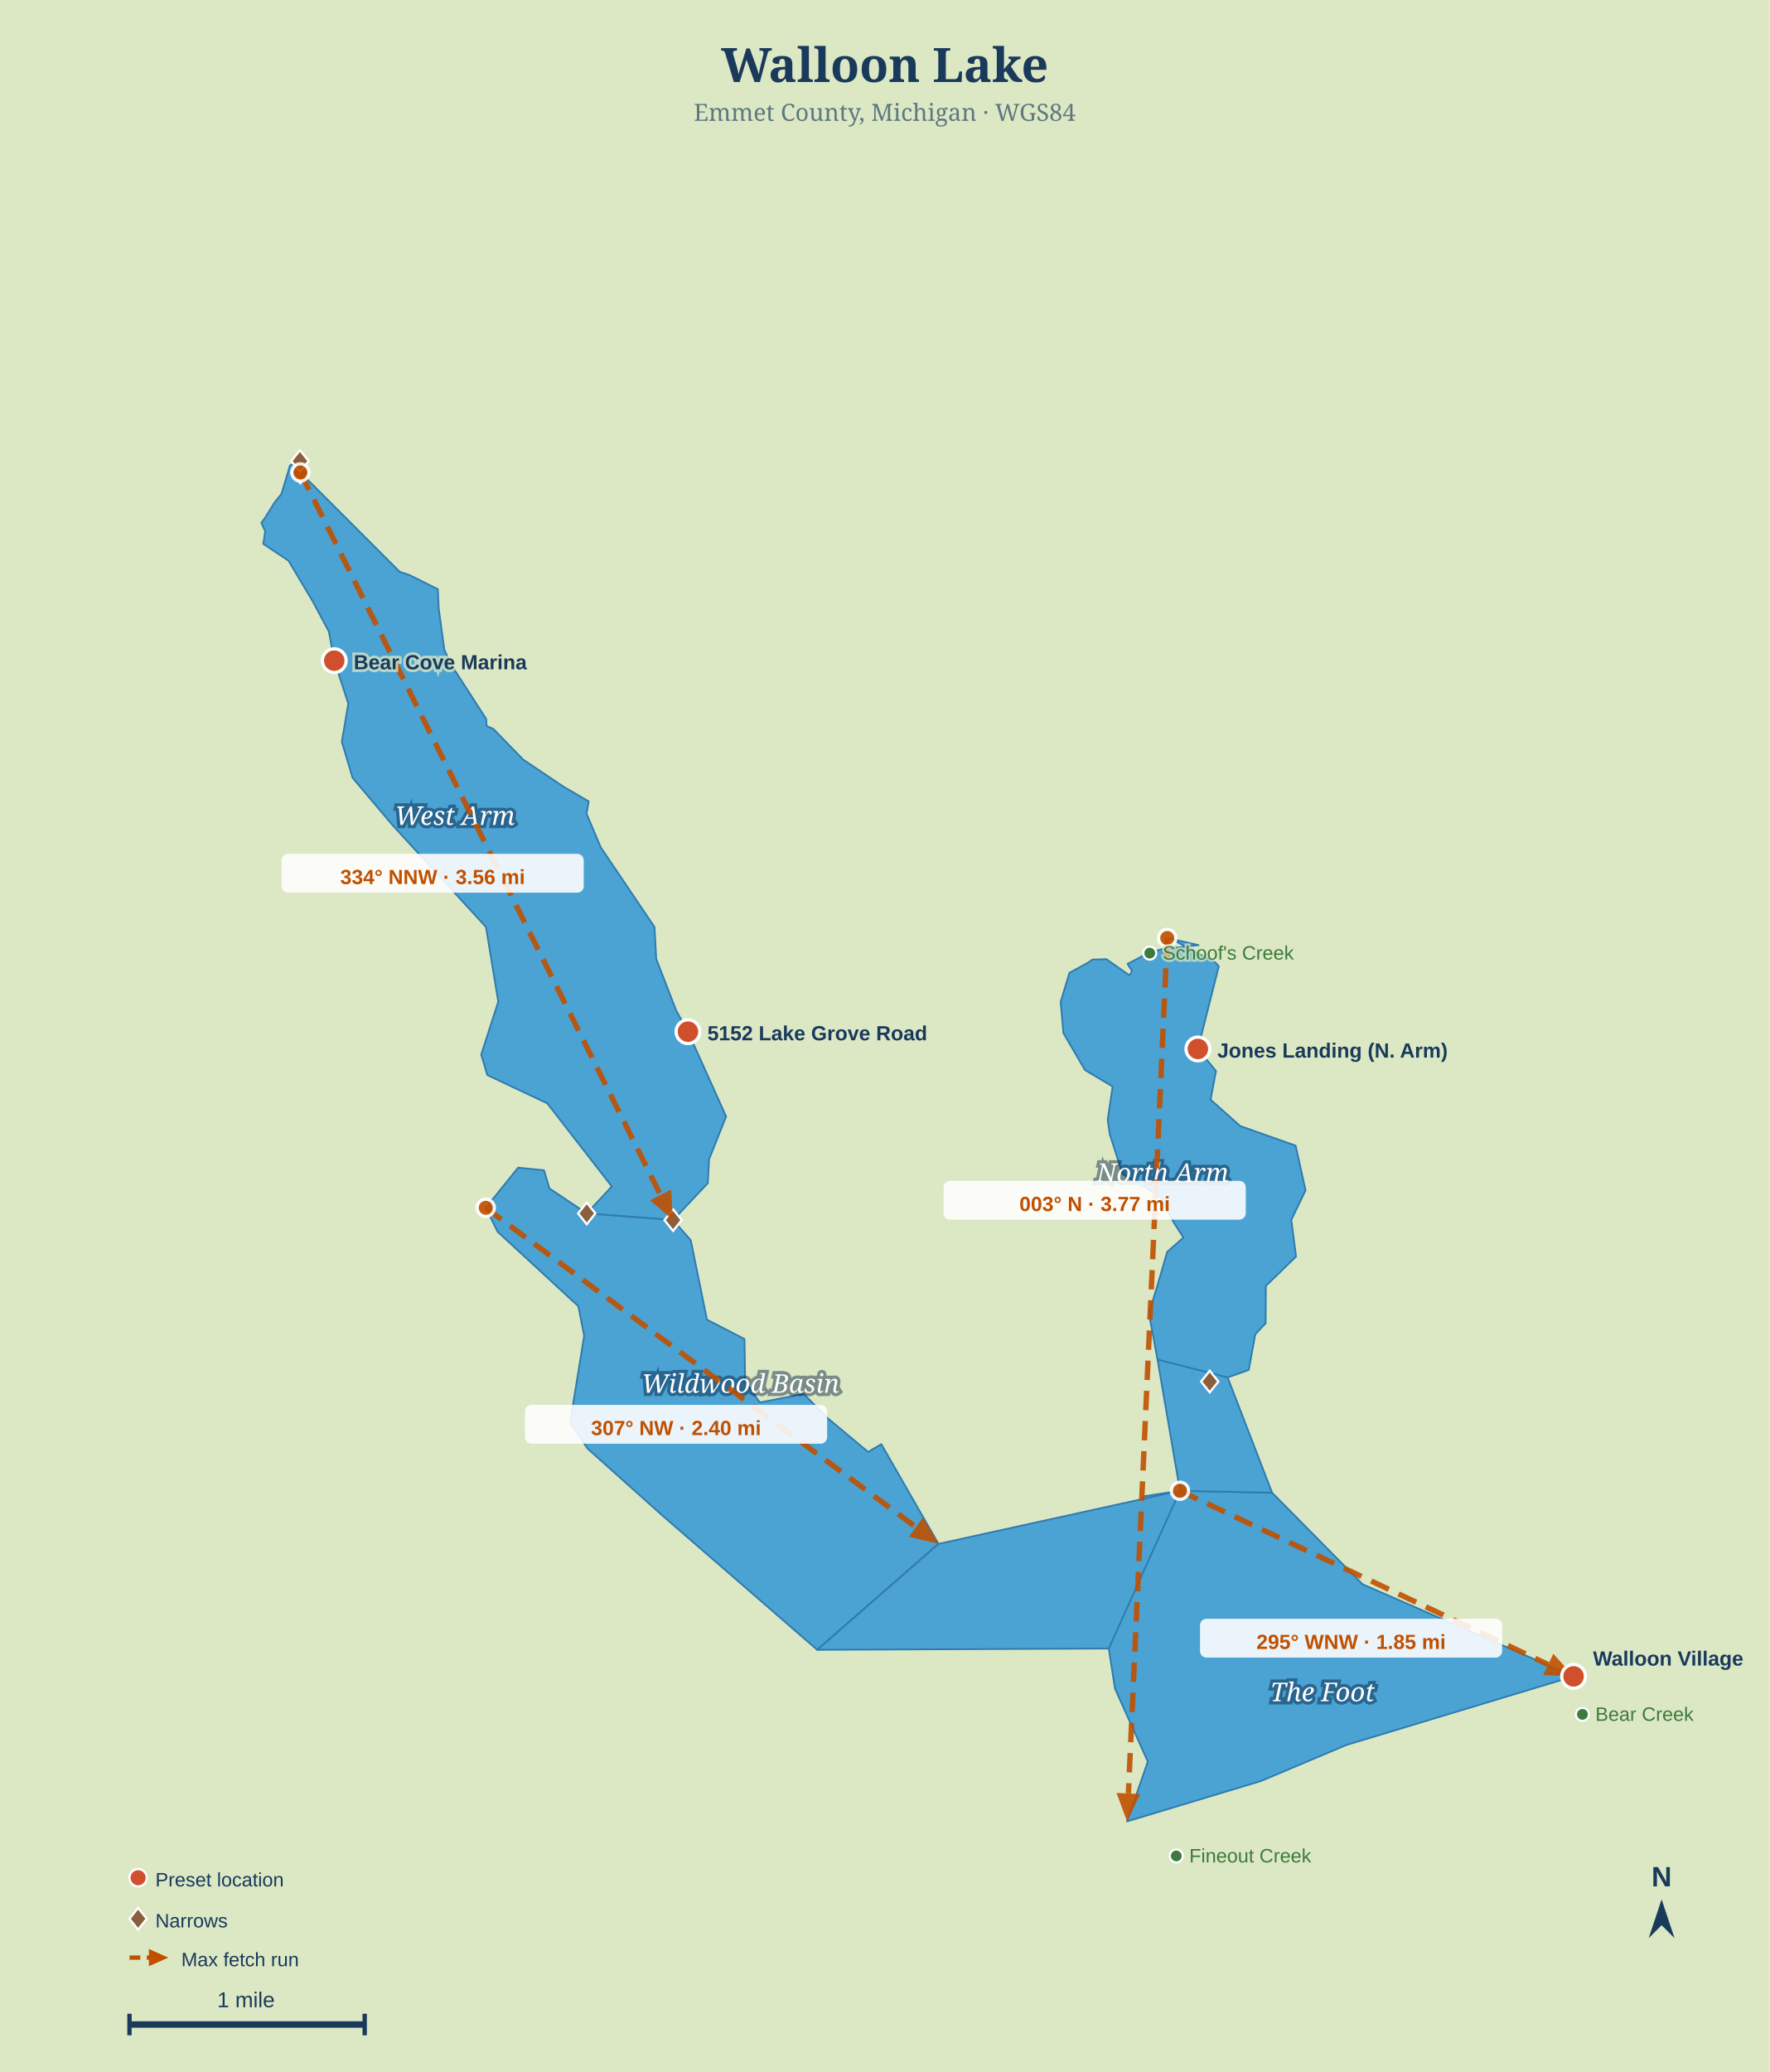
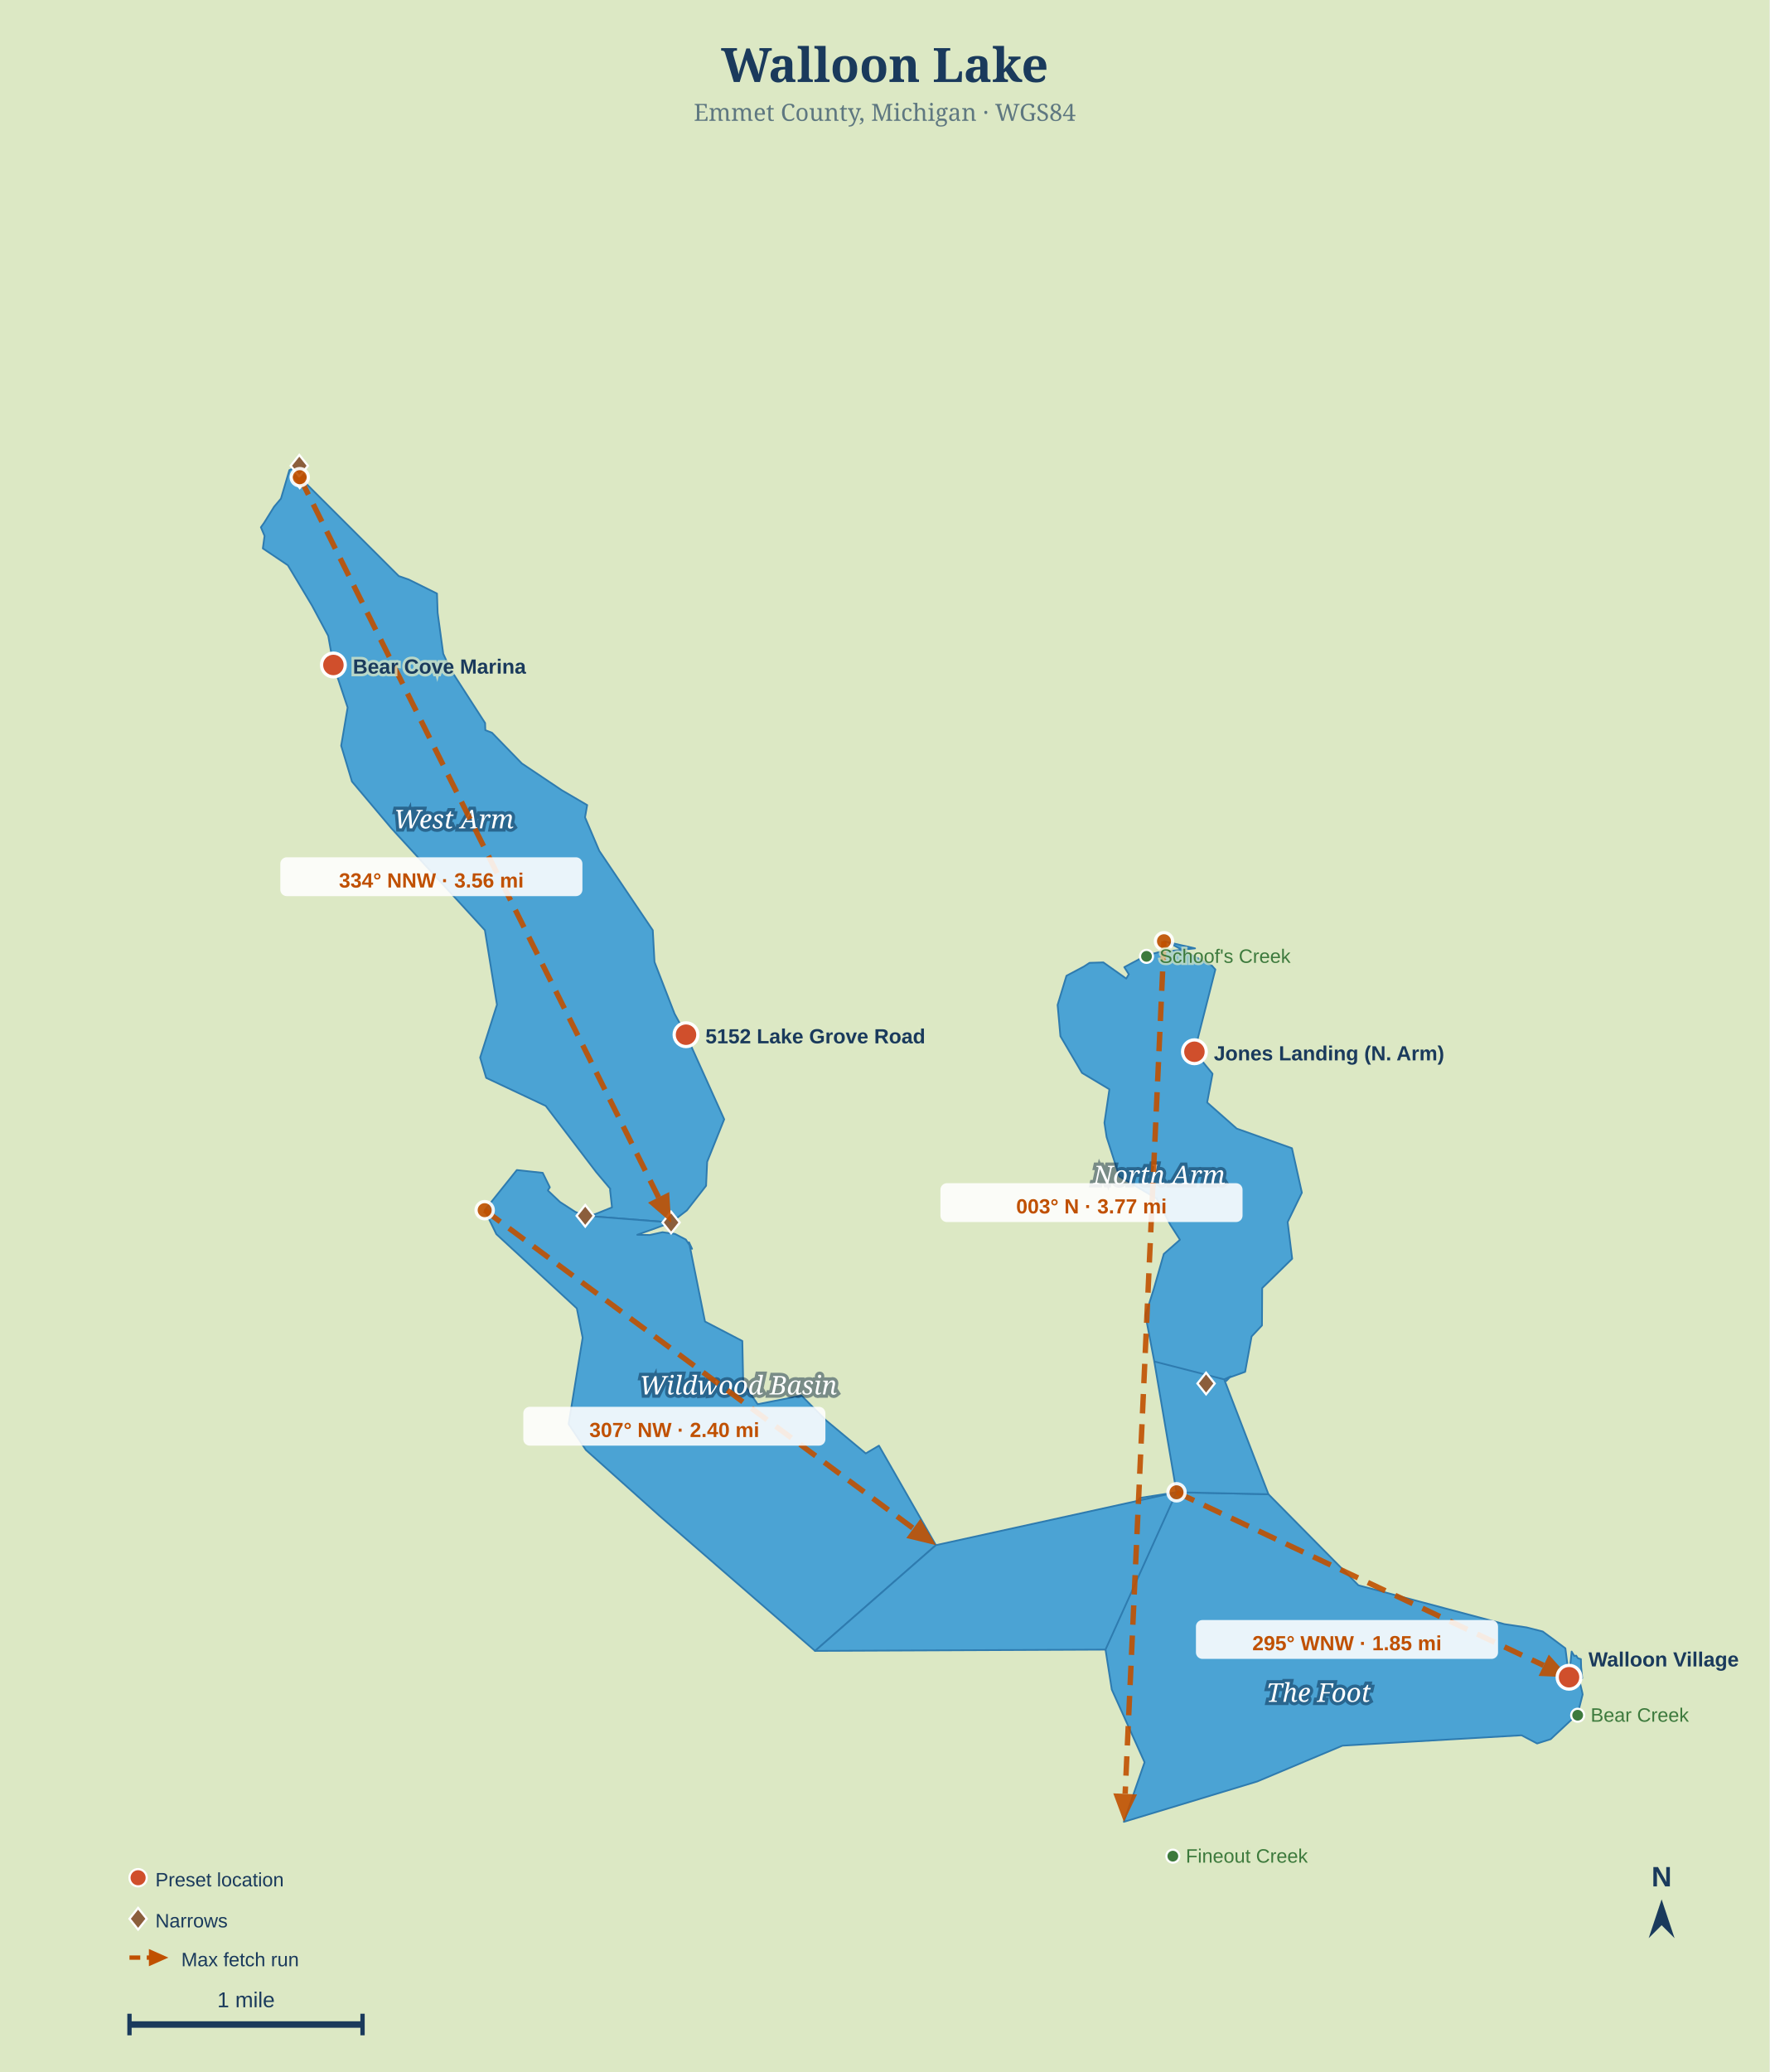
<svg xmlns="http://www.w3.org/2000/svg" width="820" height="960" viewBox="0 0 820 960">
  <rect width="820" height="960" fill="#dce8c4" />
-   <polygon id="west_arm" points="311.9,565.3 328.0,548.2 328.6,537.1 336.5,517.3 318.8,478.0 313.4,468.3 304.1,444.3 303.3,429.5 278.4,392.6 271.8,377.0 272.8,371.3 261.0,364.4 242.4,351.9 228.6,337.7 225.5,336.4 225.3,333.1 209.1,308.0 205.9,301.0 203.3,281.9 202.9,273.0 189.9,266.5 185.2,264.9 139.2,218.9 139.0,213.6 134.4,215.6 130.4,228.9 127.3,232.7 122.7,240.1 121.1,242.2 122.9,246.2 122.0,252.0 133.7,259.8 144.9,278.6 152.4,292.6 154.9,306.1 161.4,326.0 158.4,343.7 163.4,360.4 181.8,382.2 225.2,429.5 230.9,464.1 223.0,488.6 225.8,498.1 253.6,511.2 283.5,549.7 271.9,562.2" fill="#4BA3D4" stroke="#2E7BAF" stroke-width="0.8" stroke-linejoin="round" />
-   <polygon id="north_arm" points="542.5,434.9 540.9,434.6 555.4,437.9 538.5,439.8 532.6,441.3 522.5,446.6 524.6,449.9 523.4,451.9 512.7,444.4 506.3,444.6 503.7,446.3 495.6,450.7 491.5,464.2 492.8,478.7 502.8,495.8 515.6,503.4 513.3,518.9 514.3,525.6 520.2,544.0 537.5,554.2 543.9,566.4 548.4,573.4 540.9,580.0 536.2,596.1 532.4,608.5 536.4,629.9 560.6,640.1 568.9,638.2 578.7,634.7 581.7,618.2 586.5,613.1 586.6,595.8 600.6,582.2 598.4,565.2 605.0,551.5 600.4,530.8 574.7,521.7 561.0,509.5 563.5,496.2 555.1,486.0 564.8,447.7 563.2,445.9" fill="#4BA3D4" stroke="#2E7BAF" stroke-width="0.8" stroke-linejoin="round" />
-   <polygon id="the_foot" points="729.2,776.7 631.4,734.0 589.5,691.6 546.8,690.7 529.8,693.3 505.3,726.2 502.3,744.4 513.8,763.8 516.7,782.4 531.9,816.2 522.3,843.9 584.3,825.2 623.9,808.5" fill="#4BA3D4" stroke="#2E7BAF" stroke-width="0.8" stroke-linejoin="round" />
-   <polygon id="wildwood" points="311.9,565.3 320.1,574.6 327.6,611.4 345.0,620.4 345.3,640.0 352.1,649.8 372.4,645.8 383.7,657.2 402.3,672.7 408.4,669.1 434.9,715.3 378.7,764.4 306.4,701.7 272.2,671.1 264.2,659.0 270.7,618.9 268.0,605.2 230.6,570.7 225.1,559.6 240.1,541.0 252.1,542.2 254.6,550.6 271.9,562.2" fill="#4BA3D4" stroke="#2E7BAF" stroke-width="0.8" stroke-linejoin="round" />
-   <polygon id="channel" points="378.7,764.4 513.8,763.8 546.8,690.7 434.9,715.3" fill="#4BA3D4" stroke="#2E7BAF" stroke-width="0.8" stroke-linejoin="round" />
-   <polygon id="na_foot_connector" points="536.4,629.9 568.9,638.2 589.5,691.6 546.8,690.7" fill="#4BA3D4" stroke="#2E7BAF" stroke-width="0.8" stroke-linejoin="round" />
-   <text x="210.8" y="382.2" font-family="Georgia, serif" font-size="12" font-style="italic" fill="white" stroke="rgba(0,30,60,0.45)" stroke-width="3" paint-order="stroke" text-anchor="middle">West Arm</text>
-   <text x="538.8" y="547.6" font-family="Georgia, serif" font-size="12" font-style="italic" fill="white" stroke="rgba(0,30,60,0.45)" stroke-width="3" paint-order="stroke" text-anchor="middle">North Arm</text>
-   <text x="612.8" y="788.2" font-family="Georgia, serif" font-size="12" font-style="italic" fill="white" stroke="rgba(0,30,60,0.45)" stroke-width="3" paint-order="stroke" text-anchor="middle">The Foot</text>
-   <text x="343.1" y="645.3" font-family="Georgia, serif" font-size="12" font-style="italic" fill="white" stroke="rgba(0,30,60,0.45)" stroke-width="3" paint-order="stroke" text-anchor="middle">Wildwood Basin</text>
-   <polygon points="311.9,560.3 315.9,565.3 311.9,570.3 307.9,565.3" fill="#8B5E3C" stroke="white" stroke-width="1" />
-   <polygon points="271.9,557.2 275.9,562.2 271.9,567.2 267.9,562.2" fill="#8B5E3C" stroke="white" stroke-width="1" />
-   <polygon points="560.6,635.1 564.6,640.1 560.6,645.1 556.6,640.1" fill="#8B5E3C" stroke="white" stroke-width="1" />
-   <polygon points="139.2,213.9 143.2,218.9 139.2,223.9 135.2,218.9" fill="#8B5E3C" stroke="white" stroke-width="1" />
-   <polygon points="139.0,208.6 143.0,213.6 139.0,218.6 135.0,213.6" fill="#8B5E3C" stroke="white" stroke-width="1" />
-   <line x1="139.2" y1="218.9" x2="306.1" y2="553.7" stroke="#C05000" stroke-width="2.5" stroke-dasharray="9,5" opacity="0.9" />
-   <polygon points="311.9,565.3 301.2,556.1 311.0,551.2" fill="#C05000" opacity="0.9" />
-   <circle cx="139.2" cy="218.9" r="4" fill="#C05000" stroke="white" stroke-width="1.5" opacity="0.9" />
-   <rect x="130.5" y="395.6" width="140" height="18" rx="3" fill="white" opacity="0.88" />
-   <text x="200.5" y="409.6" text-anchor="middle" font-family="Arial, sans-serif" font-size="9.5" font-weight="bold" fill="#C05000">334° NNW  ·  3.56 mi</text>
-   <line x1="225.1" y1="559.6" x2="424.5" y2="707.6" stroke="#C05000" stroke-width="2.5" stroke-dasharray="9,5" opacity="0.9" />
-   <polygon points="434.9,715.3 421.2,712.0 427.7,703.1" fill="#C05000" opacity="0.9" />
-   <circle cx="225.1" cy="559.6" r="4" fill="#C05000" stroke="white" stroke-width="1.5" opacity="0.9" />
-   <rect x="243.3" y="650.9" width="140" height="18" rx="3" fill="white" opacity="0.88" />
-   <text x="313.3" y="664.9" text-anchor="middle" font-family="Arial, sans-serif" font-size="9.5" font-weight="bold" fill="#C05000">307° NW  ·  2.40 mi</text>
-   <line x1="546.8" y1="690.7" x2="717.4" y2="771.2" stroke="#C05000" stroke-width="2.5" stroke-dasharray="9,5" opacity="0.9" />
-   <polygon points="729.2,776.7 715.1,776.1 719.8,766.2" fill="#C05000" opacity="0.9" />
-   <circle cx="546.8" cy="690.7" r="4" fill="#C05000" stroke="white" stroke-width="1.5" opacity="0.9" />
-   <rect x="556.1" y="750.0" width="140" height="18" rx="3" fill="white" opacity="0.88" />
-   <text x="626.1" y="764.0" text-anchor="middle" font-family="Arial, sans-serif" font-size="9.5" font-weight="bold" fill="#C05000">295° WNW  ·  1.85 mi</text>
-   <line x1="540.9" y1="434.6" x2="522.9" y2="830.9" stroke="#C05000" stroke-width="2.5" stroke-dasharray="9,5" opacity="0.9" />
-   <polygon points="522.3,843.9 517.4,830.7 528.4,831.2" fill="#C05000" opacity="0.9" />
-   <circle cx="540.9" cy="434.6" r="4" fill="#C05000" stroke="white" stroke-width="1.5" opacity="0.9" />
-   <rect x="437.3" y="547.1" width="140" height="18" rx="3" fill="white" opacity="0.88" />
-   <text x="507.3" y="561.1" text-anchor="middle" font-family="Arial, sans-serif" font-size="9.5" font-weight="bold" fill="#C05000">003° N  ·  3.77 mi</text>
-   <circle cx="318.8" cy="478.0" r="5.5" fill="#d04f2c" stroke="white" stroke-width="1.5" />
-   <text x="327.8" y="482.0" font-family="Arial, sans-serif" font-size="9.5" font-weight="bold" fill="#1a3a5c" stroke="rgba(220,232,196,0.75)" stroke-width="2.5" paint-order="stroke">5152 Lake Grove Road</text>
-   <circle cx="154.9" cy="306.1" r="5.5" fill="#d04f2c" stroke="white" stroke-width="1.5" />
-   <text x="163.9" y="310.1" font-family="Arial, sans-serif" font-size="9.5" font-weight="bold" fill="#1a3a5c" stroke="rgba(220,232,196,0.75)" stroke-width="2.5" paint-order="stroke">Bear Cove Marina</text>
-   <circle cx="729.2" cy="776.7" r="5.5" fill="#d04f2c" stroke="white" stroke-width="1.5" />
-   <text x="738.2" y="771.7" font-family="Arial, sans-serif" font-size="9.5" font-weight="bold" fill="#1a3a5c" stroke="rgba(220,232,196,0.75)" stroke-width="2.5" paint-order="stroke">Walloon Village</text>
-   <circle cx="555.1" cy="486.0" r="5.5" fill="#d04f2c" stroke="white" stroke-width="1.5" />
-   <text x="564.1" y="490.0" font-family="Arial, sans-serif" font-size="9.5" font-weight="bold" fill="#1a3a5c" stroke="rgba(220,232,196,0.75)" stroke-width="2.5" paint-order="stroke">Jones Landing (N. Arm)</text>
-   <circle cx="532.8" cy="441.6" r="3" fill="#3d7a3d" stroke="white" stroke-width="1" />
-   <text x="538.8" y="444.6" font-family="Arial, sans-serif" font-size="9" fill="#3d7a3d" stroke="rgba(220,232,196,0.7)" stroke-width="2" paint-order="stroke">Schoof's Creek</text>
-   <circle cx="545.1" cy="859.9" r="3" fill="#3d7a3d" stroke="white" stroke-width="1" />
-   <text x="551.1" y="862.9" font-family="Arial, sans-serif" font-size="9" fill="#3d7a3d" stroke="rgba(220,232,196,0.7)" stroke-width="2" paint-order="stroke">Fineout Creek</text>
-   <circle cx="733.3" cy="794.3" r="3" fill="#3d7a3d" stroke="white" stroke-width="1" />
-   <text x="739.3" y="797.3" font-family="Arial, sans-serif" font-size="9" fill="#3d7a3d" stroke="rgba(220,232,196,0.7)" stroke-width="2" paint-order="stroke">Bear Creek</text>
+   <polygon id="west_arm" points="311.0,566.4 318.3,560.8 327.2,549.4 327.7,538.3 335.6,518.6 317.9,479.4 312.6,469.7 303.3,445.7 302.5,431.0 277.7,394.2 271.1,378.7 272.1,373.0 260.3,366.1 241.8,353.7 228.0,339.5 224.9,338.3 224.8,335.0 208.6,309.9 205.4,302.9 202.8,283.9 202.5,275.0 189.4,268.5 184.8,266.9 138.9,221.1 138.7,215.8 134.1,217.8 130.2,231.0 127.0,234.8 122.4,242.2 120.9,244.3 122.6,248.3 121.8,254.1 133.4,261.9 144.6,280.6 152.1,294.6 154.5,308.1 161.1,327.8 158.1,345.5 163.1,362.1 181.4,383.8 224.7,431.0 230.3,465.5 222.5,490.0 225.3,499.4 252.9,512.4 276.3,543.1 282.8,550.8 282.7,551.3 283.6,559.4 275.9,562.5 271.6,563.5 271.2,563.3" fill="#4BA3D4" stroke="#2E7BAF" stroke-width="0.8" stroke-linejoin="round" />
+   <polygon id="north_arm" points="540.9,436.4 539.4,436.1 553.8,439.4 536.9,441.2 531.1,442.7 521.0,448.1 523.1,451.4 521.9,453.4 511.3,445.9 504.9,446.1 502.3,447.8 494.2,452.1 490.1,465.6 491.4,480.1 501.4,497.1 514.1,504.7 511.8,520.2 512.8,526.8 518.7,545.1 536.0,555.3 542.3,567.4 546.8,574.4 539.3,581.0 534.7,597.1 530.8,609.4 534.9,630.8 539.5,634.7 544.7,638.3 549.7,640.4 546.0,643.3 544.1,648.1 558.9,641.0 569.4,651.6 567.1,641.6 563.9,640.3 568.3,639.8 570.3,637.7 567.3,639.1 577.0,635.6 580.0,619.2 584.8,614.1 584.9,596.8 598.8,583.2 596.7,566.2 603.3,552.6 598.7,532.0 573.1,522.9 559.4,510.8 561.9,497.5 553.5,487.3 563.2,449.2 561.6,447.4" fill="#4BA3D4" stroke="#2E7BAF" stroke-width="0.8" stroke-linejoin="round" />
+   <polygon id="the_foot" points="727.1,777.1 725.4,763.7 721.0,760.4 714.9,755.9 707.4,754.0 697.2,752.5 629.5,734.5 587.8,692.3 545.2,691.4 528.3,694.0 503.9,726.8 500.9,744.9 512.3,764.3 515.2,782.8 530.4,816.5 520.8,844.1 582.6,825.4 622.1,808.8 705.1,804.0 712.3,807.8 718.6,805.8 731.1,794.1 733.4,785.1 733.2,784.0 731.8,778.3 733.2,777.5 732.7,772.3 732.6,768.7 731.2,768.3 730.4,767.1 729.5,767.2 728.3,765.2" fill="#4BA3D4" stroke="#2E7BAF" stroke-width="0.8" stroke-linejoin="round" />
+   <polygon id="wildwood" points="311.0,566.4 304.0,569.0 295.3,572.1 301.1,572.2 307.0,570.9 312.8,571.7 317.8,574.3 320.7,578.6 319.3,575.6 326.7,612.3 344.0,621.3 344.4,640.9 351.1,650.6 371.4,646.6 382.7,658.0 401.2,673.4 407.3,669.8 433.7,715.9 377.7,764.9 305.6,702.3 271.5,671.8 263.5,659.8 270.0,619.8 267.3,606.2 230.0,571.8 224.6,560.7 239.5,542.1 251.5,543.4 254.8,550.1 253.9,551.5 254.0,551.7 259.5,556.9 266.6,561.5 271.2,563.3" fill="#4BA3D4" stroke="#2E7BAF" stroke-width="0.8" stroke-linejoin="round" />
+   <polygon id="channel" points="377.7,764.9 512.3,764.3 545.2,691.4 433.7,715.9" fill="#4BA3D4" stroke="#2E7BAF" stroke-width="0.8" stroke-linejoin="round" />
+   <polygon id="na_foot_connector" points="534.9,630.8 567.3,639.1 587.8,692.3 545.2,691.4" fill="#4BA3D4" stroke="#2E7BAF" stroke-width="0.8" stroke-linejoin="round" />
+   <text x="210.3" y="383.8" font-family="Georgia, serif" font-size="12" font-style="italic" fill="white" stroke="rgba(0,30,60,0.45)" stroke-width="3" paint-order="stroke" text-anchor="middle">West Arm</text>
+   <text x="537.2" y="548.7" font-family="Georgia, serif" font-size="12" font-style="italic" fill="white" stroke="rgba(0,30,60,0.45)" stroke-width="3" paint-order="stroke" text-anchor="middle">North Arm</text>
+   <text x="611.0" y="788.5" font-family="Georgia, serif" font-size="12" font-style="italic" fill="white" stroke="rgba(0,30,60,0.45)" stroke-width="3" paint-order="stroke" text-anchor="middle">The Foot</text>
+   <text x="342.1" y="646.1" font-family="Georgia, serif" font-size="12" font-style="italic" fill="white" stroke="rgba(0,30,60,0.45)" stroke-width="3" paint-order="stroke" text-anchor="middle">Wildwood Basin</text>
+   <polygon points="311.0,561.4 315.0,566.4 311.0,571.4 307.0,566.4" fill="#8B5E3C" stroke="white" stroke-width="1" />
+   <polygon points="271.2,558.3 275.2,563.3 271.2,568.3 267.2,563.3" fill="#8B5E3C" stroke="white" stroke-width="1" />
+   <polygon points="558.9,636.0 562.9,641.0 558.9,646.0 554.9,641.0" fill="#8B5E3C" stroke="white" stroke-width="1" />
+   <polygon points="138.9,216.1 142.9,221.1 138.9,226.1 134.9,221.1" fill="#8B5E3C" stroke="white" stroke-width="1" />
+   <polygon points="138.7,210.8 142.7,215.8 138.7,220.8 134.7,215.8" fill="#8B5E3C" stroke="white" stroke-width="1" />
+   <line x1="138.9" y1="221.1" x2="305.2" y2="554.8" stroke="#C05000" stroke-width="2.5" stroke-dasharray="9,5" opacity="0.9" />
+   <polygon points="311.0,566.4 300.3,557.2 310.1,552.3" fill="#C05000" opacity="0.9" />
+   <circle cx="138.9" cy="221.1" r="4" fill="#C05000" stroke="white" stroke-width="1.5" opacity="0.9" />
+   <rect x="129.9" y="397.2" width="140" height="18" rx="3" fill="white" opacity="0.88" />
+   <text x="199.9" y="411.2" text-anchor="middle" font-family="Arial, sans-serif" font-size="9.5" font-weight="bold" fill="#C05000">334° NNW  ·  3.56 mi</text>
+   <line x1="224.6" y1="560.7" x2="423.3" y2="708.2" stroke="#C05000" stroke-width="2.5" stroke-dasharray="9,5" opacity="0.9" />
+   <polygon points="433.7,715.9 420.0,712.6 426.5,703.7" fill="#C05000" opacity="0.9" />
+   <circle cx="224.6" cy="560.7" r="4" fill="#C05000" stroke="white" stroke-width="1.5" opacity="0.9" />
+   <rect x="242.5" y="651.8" width="140" height="18" rx="3" fill="white" opacity="0.88" />
+   <text x="312.5" y="665.8" text-anchor="middle" font-family="Arial, sans-serif" font-size="9.5" font-weight="bold" fill="#C05000">307° NW  ·  2.40 mi</text>
+   <line x1="545.2" y1="691.4" x2="715.3" y2="771.6" stroke="#C05000" stroke-width="2.5" stroke-dasharray="9,5" opacity="0.9" />
+   <polygon points="727.1,777.1 713.0,776.5 717.7,766.6" fill="#C05000" opacity="0.9" />
+   <circle cx="545.2" cy="691.4" r="4" fill="#C05000" stroke="white" stroke-width="1.5" opacity="0.9" />
+   <rect x="554.2" y="750.6" width="140" height="18" rx="3" fill="white" opacity="0.88" />
+   <text x="624.2" y="764.6" text-anchor="middle" font-family="Arial, sans-serif" font-size="9.5" font-weight="bold" fill="#C05000">295° WNW  ·  1.85 mi</text>
+   <line x1="539.4" y1="436.1" x2="521.4" y2="831.1" stroke="#C05000" stroke-width="2.5" stroke-dasharray="9,5" opacity="0.9" />
+   <polygon points="520.8,844.1 515.9,830.9 526.9,831.4" fill="#C05000" opacity="0.9" />
+   <circle cx="539.4" cy="436.1" r="4" fill="#C05000" stroke="white" stroke-width="1.5" opacity="0.9" />
+   <rect x="435.8" y="548.2" width="140" height="18" rx="3" fill="white" opacity="0.88" />
+   <text x="505.8" y="562.2" text-anchor="middle" font-family="Arial, sans-serif" font-size="9.5" font-weight="bold" fill="#C05000">003° N  ·  3.77 mi</text>
+   <circle cx="317.9" cy="479.4" r="5.5" fill="#d04f2c" stroke="white" stroke-width="1.5" />
+   <text x="326.9" y="483.4" font-family="Arial, sans-serif" font-size="9.5" font-weight="bold" fill="#1a3a5c" stroke="rgba(220,232,196,0.75)" stroke-width="2.5" paint-order="stroke">5152 Lake Grove Road</text>
+   <circle cx="154.5" cy="308.1" r="5.5" fill="#d04f2c" stroke="white" stroke-width="1.5" />
+   <text x="163.5" y="312.1" font-family="Arial, sans-serif" font-size="9.5" font-weight="bold" fill="#1a3a5c" stroke="rgba(220,232,196,0.75)" stroke-width="2.5" paint-order="stroke">Bear Cove Marina</text>
+   <circle cx="727.1" cy="777.1" r="5.5" fill="#d04f2c" stroke="white" stroke-width="1.5" />
+   <text x="736.1" y="772.1" font-family="Arial, sans-serif" font-size="9.5" font-weight="bold" fill="#1a3a5c" stroke="rgba(220,232,196,0.75)" stroke-width="2.5" paint-order="stroke">Walloon Village</text>
+   <circle cx="553.5" cy="487.3" r="5.5" fill="#d04f2c" stroke="white" stroke-width="1.5" />
+   <text x="562.5" y="491.3" font-family="Arial, sans-serif" font-size="9.5" font-weight="bold" fill="#1a3a5c" stroke="rgba(220,232,196,0.75)" stroke-width="2.5" paint-order="stroke">Jones Landing (N. Arm)</text>
+   <circle cx="531.3" cy="443.1" r="3" fill="#3d7a3d" stroke="white" stroke-width="1" />
+   <text x="537.3" y="446.1" font-family="Arial, sans-serif" font-size="9" fill="#3d7a3d" stroke="rgba(220,232,196,0.7)" stroke-width="2" paint-order="stroke">Schoof's Creek</text>
+   <circle cx="543.5" cy="860.0" r="3" fill="#3d7a3d" stroke="white" stroke-width="1" />
+   <text x="549.5" y="863.0" font-family="Arial, sans-serif" font-size="9" fill="#3d7a3d" stroke="rgba(220,232,196,0.7)" stroke-width="2" paint-order="stroke">Fineout Creek</text>
+   <circle cx="731.1" cy="794.7" r="3" fill="#3d7a3d" stroke="white" stroke-width="1" />
+   <text x="737.1" y="797.7" font-family="Arial, sans-serif" font-size="9" fill="#3d7a3d" stroke="rgba(220,232,196,0.7)" stroke-width="2" paint-order="stroke">Bear Creek</text>
  <text x="410" y="38" text-anchor="middle" font-family="Georgia, serif" font-size="22" font-weight="bold" fill="#1a3a5c">Walloon Lake</text>
  <text x="410" y="56" text-anchor="middle" font-family="Georgia, serif" font-size="11" fill="#1a3a5c" opacity="0.65">Emmet County, Michigan · WGS84</text>
  <polygon points="770,880 764,898 770,892 776,898" fill="#1a3a5c" />
  <text x="770" y="874" text-anchor="middle" font-family="Arial" font-size="13" font-weight="bold" fill="#1a3a5c">N</text>
-   <line x1="60" y1="938" x2="169" y2="938" stroke="#1a3a5c" stroke-width="3" />
+   <line x1="60" y1="938" x2="168" y2="938" stroke="#1a3a5c" stroke-width="3" />
  <line x1="60" y1="933" x2="60" y2="943" stroke="#1a3a5c" stroke-width="2" />
-   <line x1="169" y1="933" x2="169" y2="943" stroke="#1a3a5c" stroke-width="2" />
+   <line x1="168" y1="933" x2="168" y2="943" stroke="#1a3a5c" stroke-width="2" />
  <text x="114" y="930" text-anchor="middle" font-family="Arial" font-size="10" fill="#1a3a5c">1 mile</text>
  <circle cx="64" cy="870" r="4" fill="#d04f2c" stroke="white" stroke-width="1" />
  <text x="72" y="874" font-family="Arial" font-size="9" fill="#1a3a5c">Preset location</text>
  <polygon points="64,884 68,889 64,894 60,889" fill="#8B5E3C" stroke="white" stroke-width="1" />
  <text x="72" y="893" font-family="Arial" font-size="9" fill="#1a3a5c">Narrows</text>
  <line x1="60" y1="907" x2="74" y2="907" stroke="#C05000" stroke-width="2" stroke-dasharray="5,3" />
  <polygon points="78,907 69,903 69,911" fill="#C05000" />
  <text x="84" y="911" font-family="Arial" font-size="9" fill="#1a3a5c">Max fetch run</text>
</svg>
